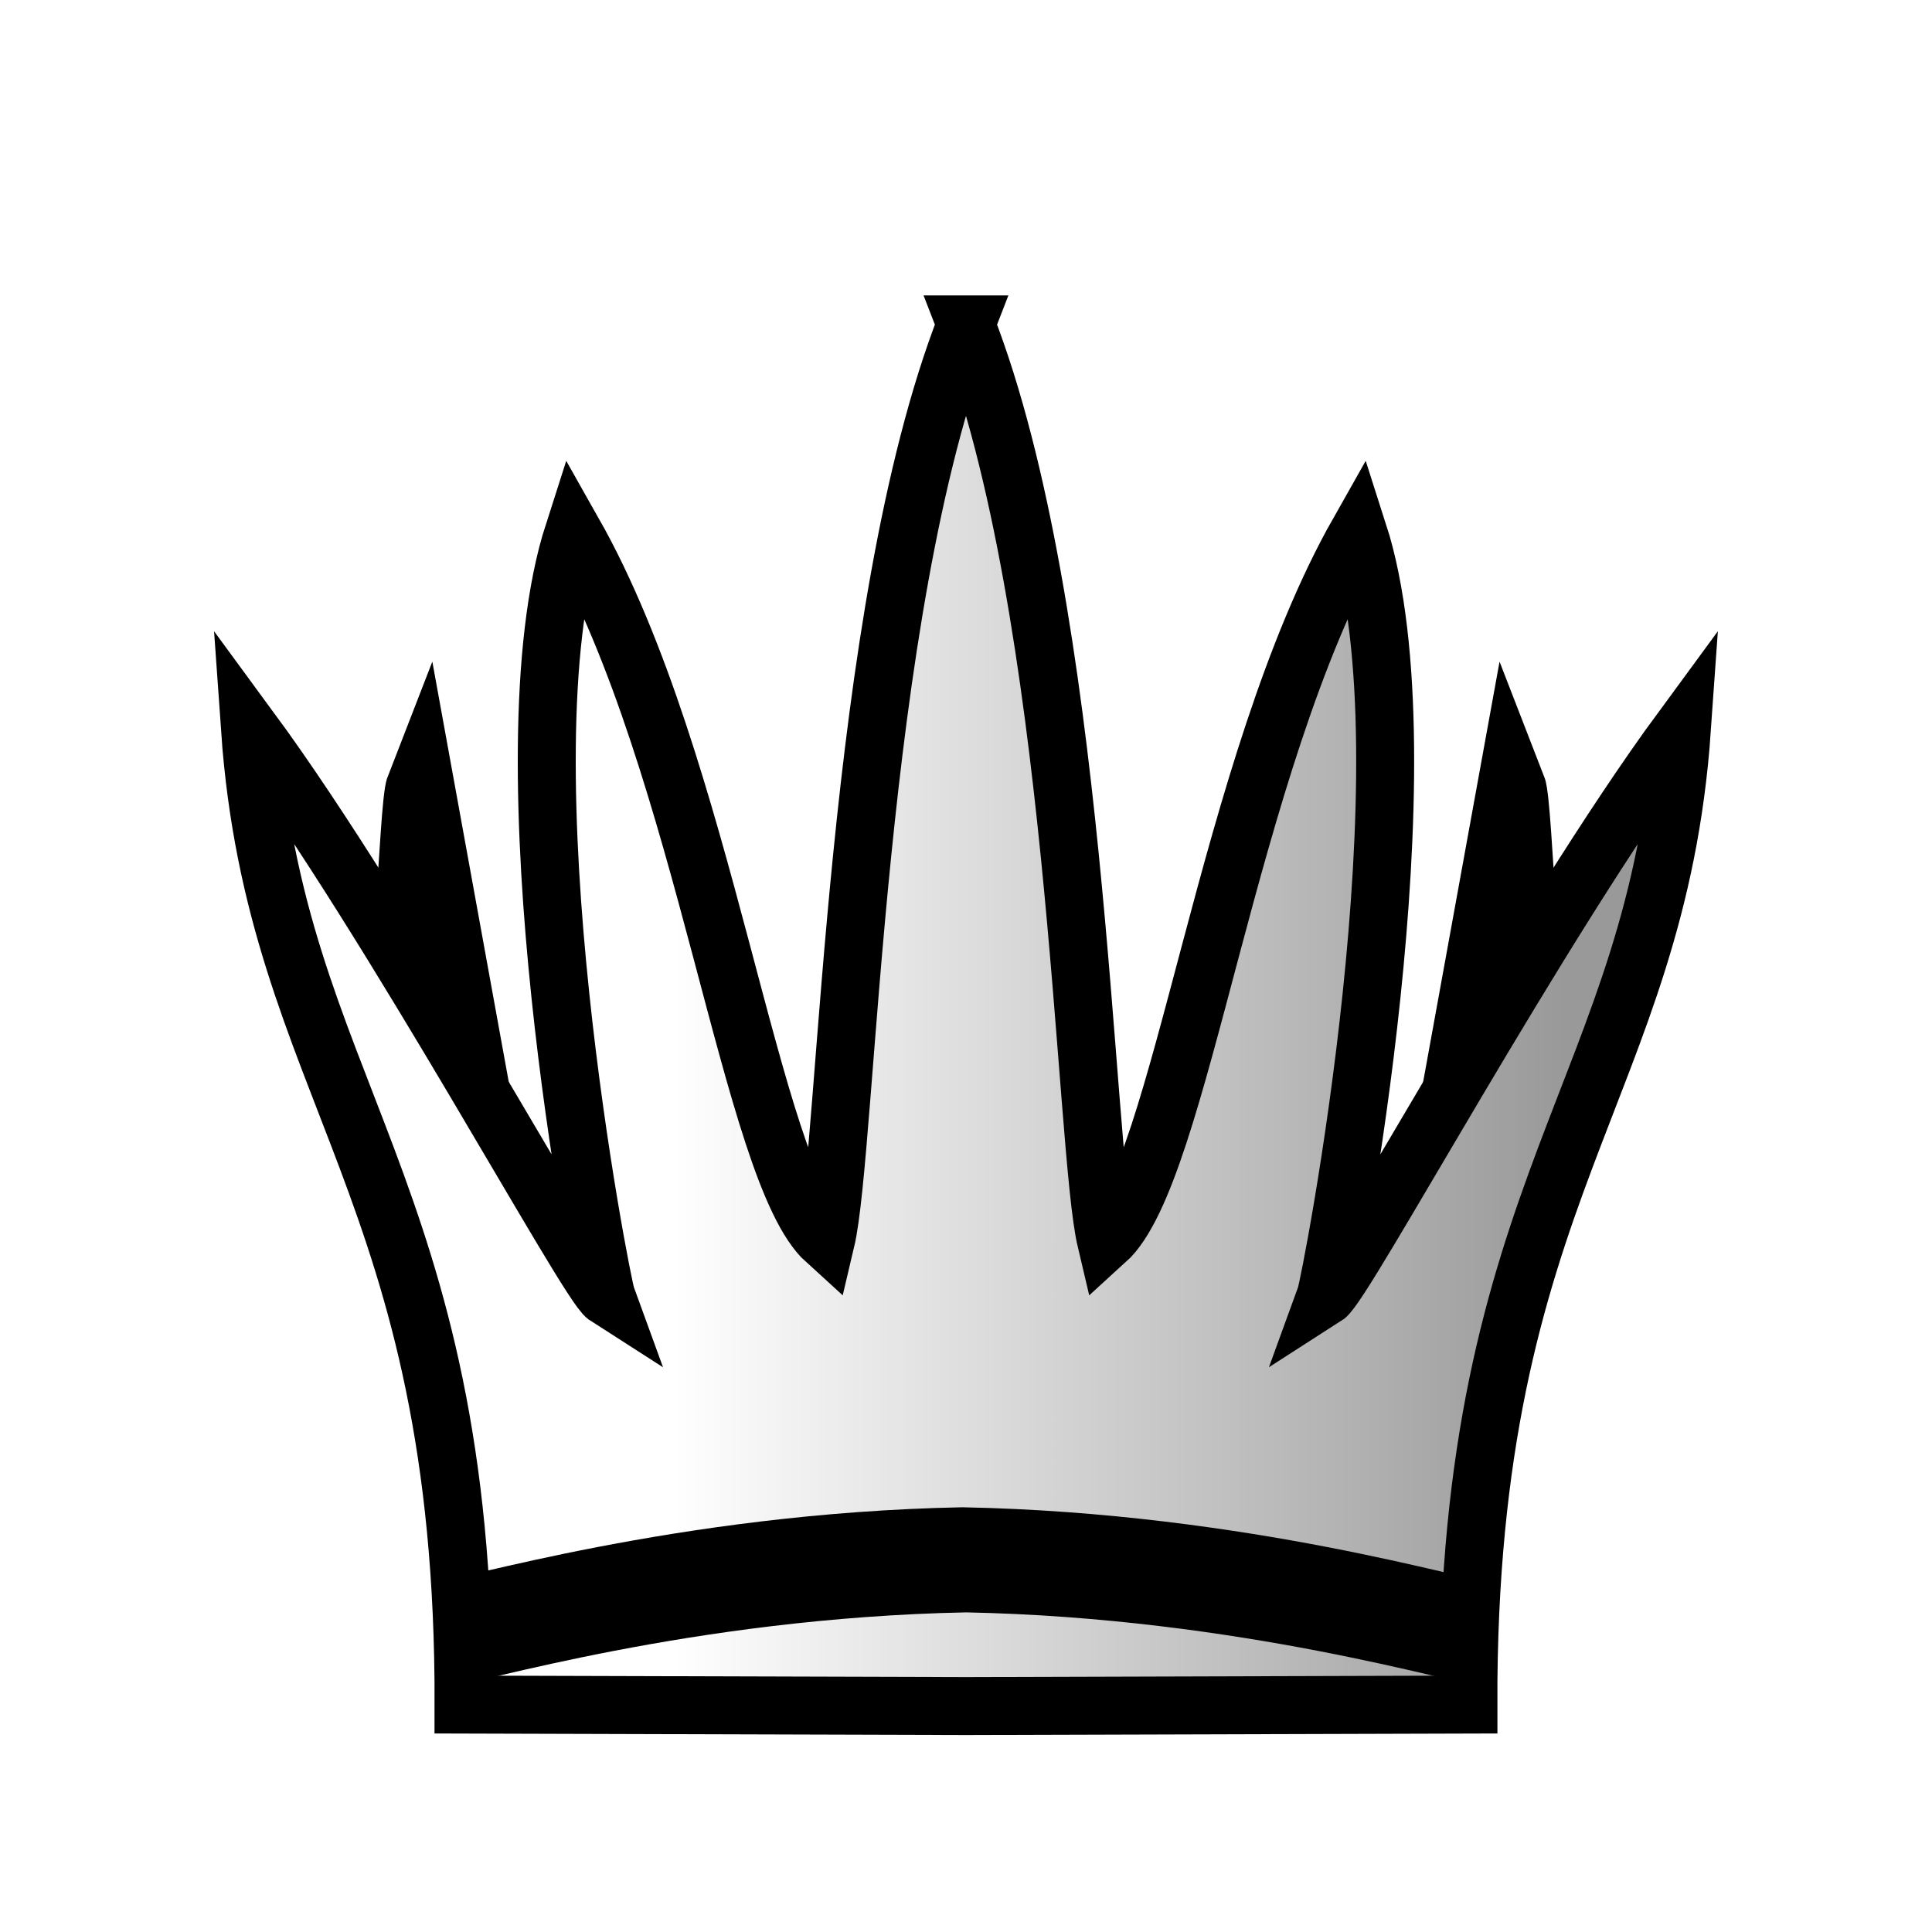
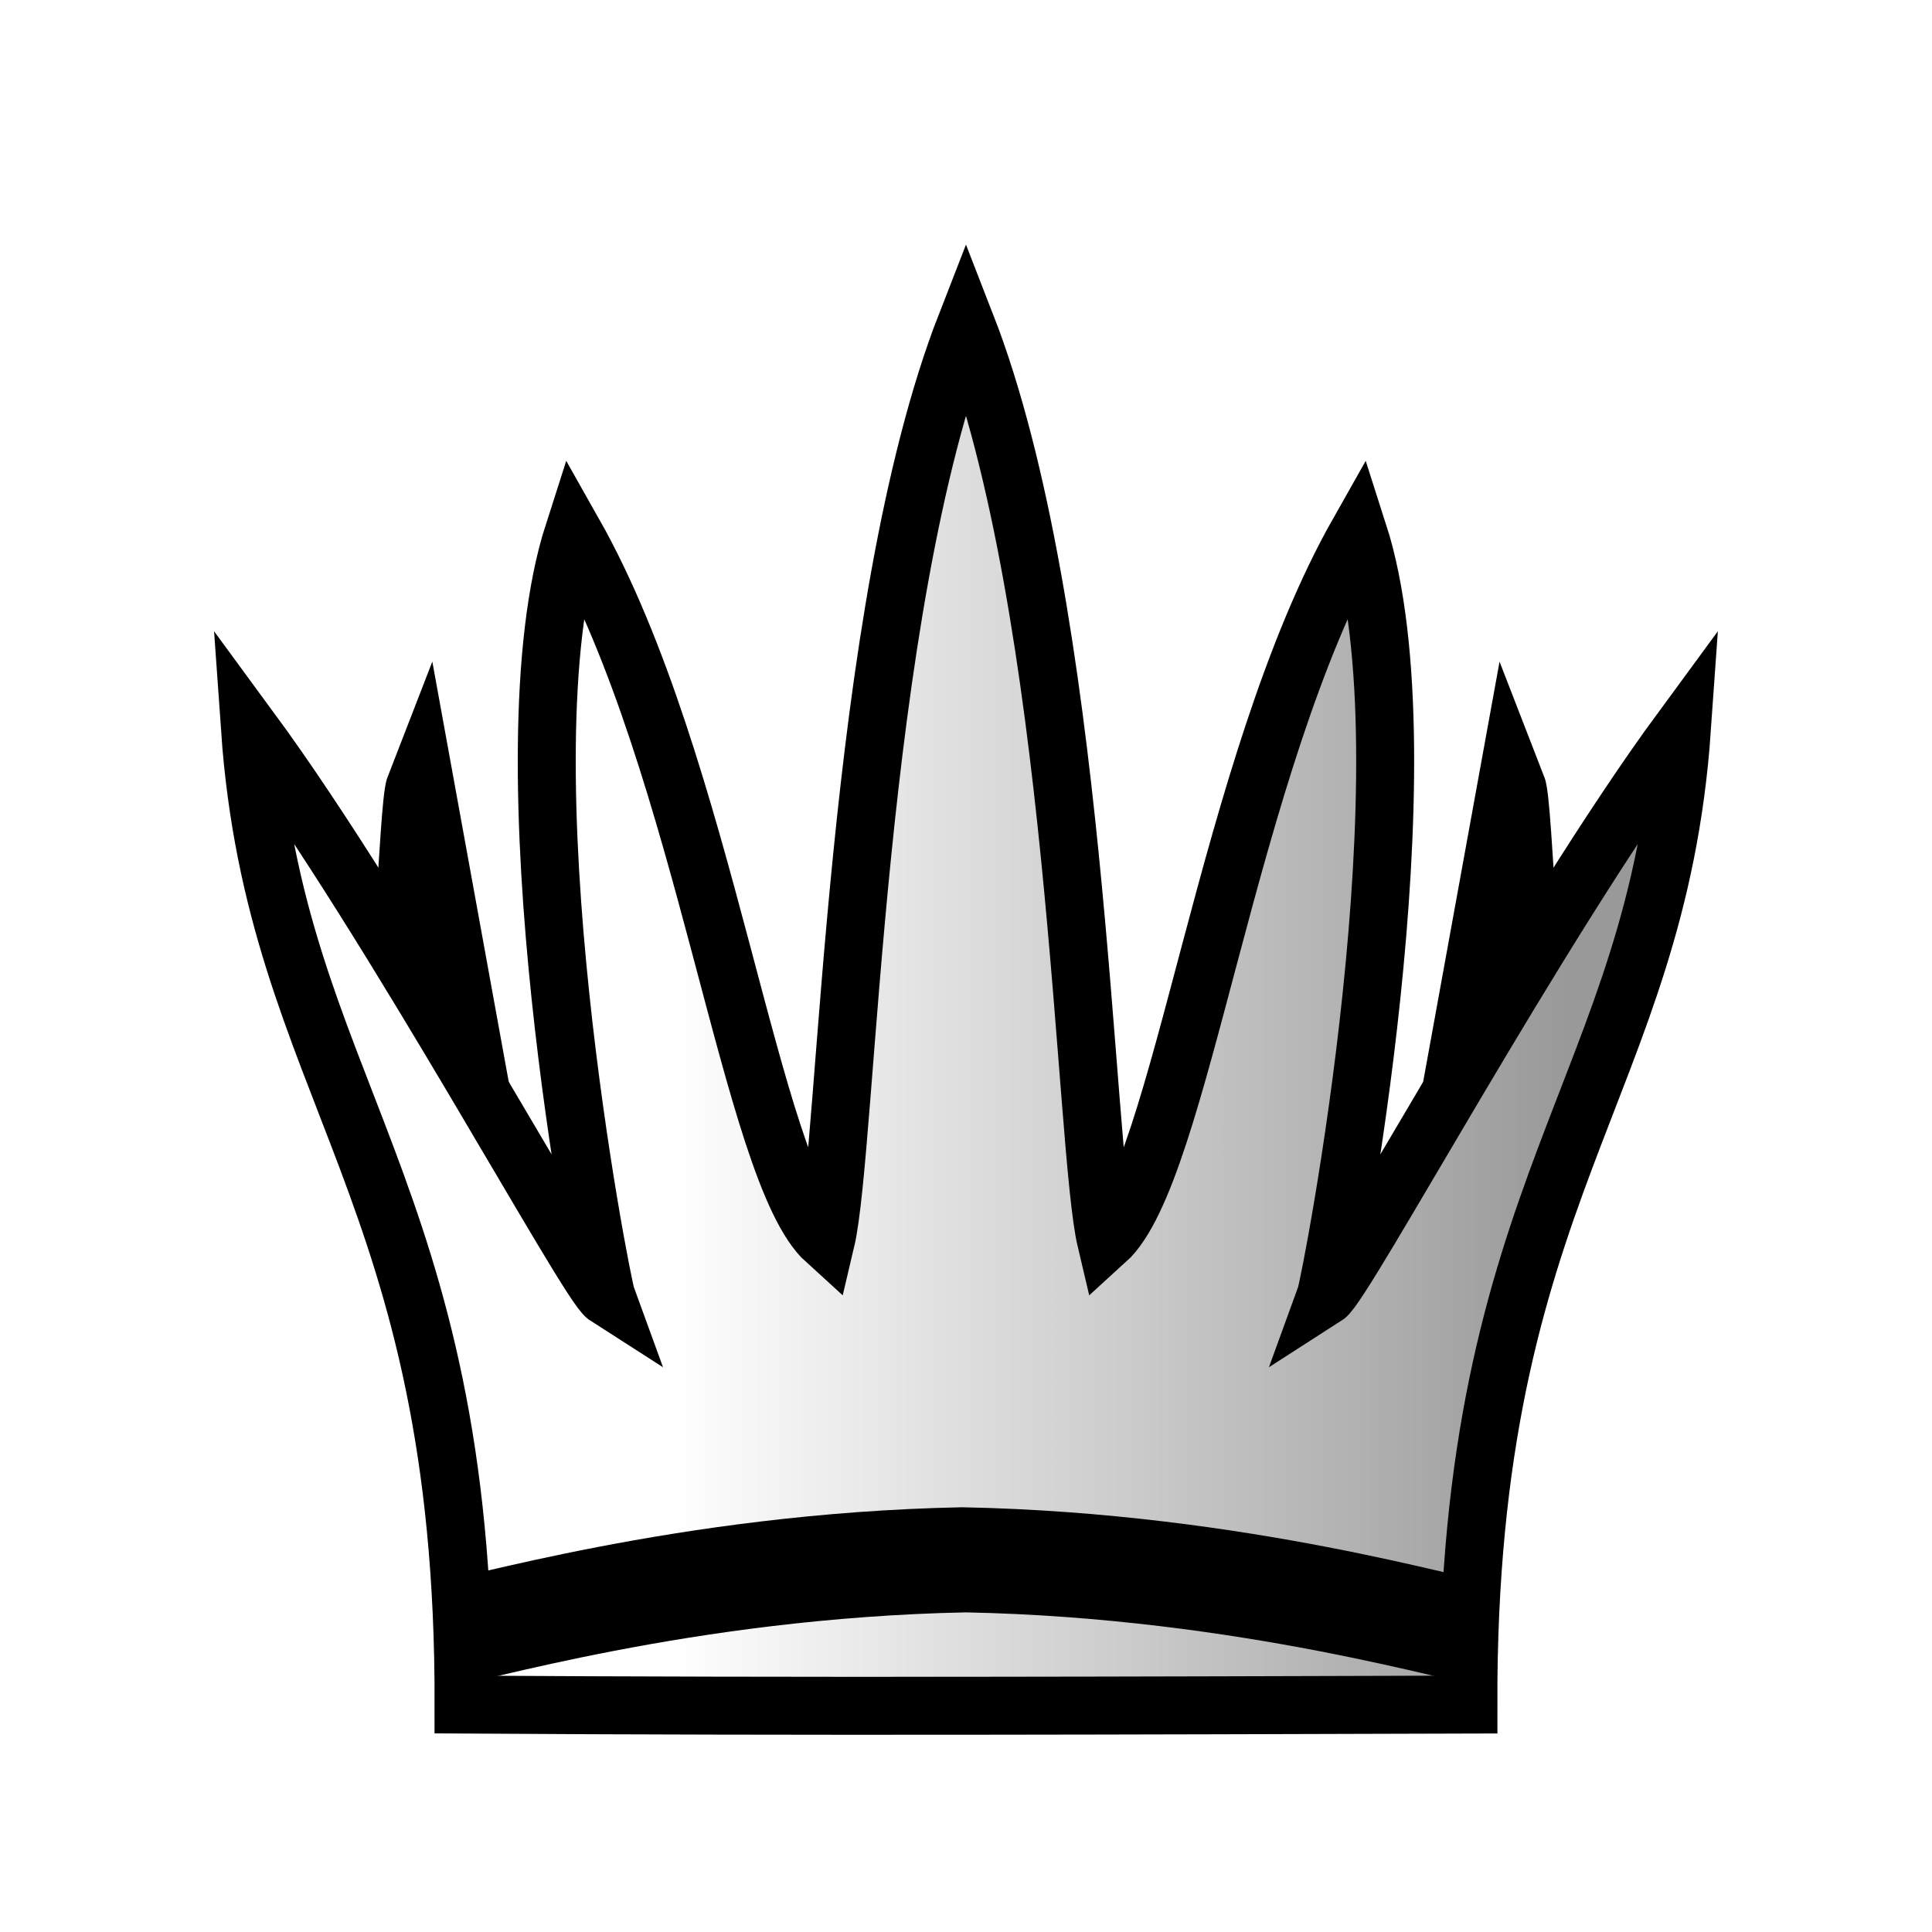
<svg xmlns="http://www.w3.org/2000/svg" id="svg1" width="100mm" height="100mm" version="1.1" viewBox="0 0 100 100" xml:space="preserve">
  <defs id="defs1">
    <linearGradient id="linearGradient16-20" x1="669.47" x2="816.51" y1="273.73" y2="273.73" gradientUnits="userSpaceOnUse">
      <stop id="stop6" stop-color="#ffffff" offset="0" />
      <stop id="stop7" stop-color="#999999ff" offset="1" />
    </linearGradient>
  </defs>
  <g id="layer1">
    <g id="g11-6" transform="matrix(.26458 0 0 .26458 1.6571e-6 .20474)" stroke="#000">
      <path id="path20-7" transform="matrix(1.1867 0 0 1.1867 439.43 -41.741)" d="m-305.69 207.26c2.602-1.773 3.512-39.971 4.671-42.943l12.444 68.445m172.15-25.501c-2.602-1.773-3.512-39.971-4.671-42.943l-12.444 68.445" fill="none" stroke-width="11.339" />
-       <path id="path13-6" transform="matrix(1.1867 0 0 1.1867 -662.59 -59.099)" d="m717.59 102.63c-18.493 47.451-19.447 135.66-23.104 151.09-12.482-11.303-19.763-78.196-41.586-116.76-12.171 37.841 4.57 123.62 5.416 125.94-3.143-2.012-35.042-61.295-58.76-93.568 4.167 59.386 35.418 75.512 35.211 160.82l82.822 0.244 82.822-0.244c-0.207-85.312 31.042-101.44 35.209-160.82-23.718 32.274-55.615 91.557-58.758 93.568 0.846-2.32 17.585-88.101 5.414-125.94-21.823 38.56-29.104 105.45-41.586 116.76-3.656-15.427-4.609-103.64-23.102-151.09z" fill="url(#linearGradient16-20)" fill-rule="evenodd" stroke-width="9.555" />
+       <path id="path13-6" transform="matrix(1.1867,0,0,1.1867,-662.59,-59.099)" d="M 694.486,253.72 C 682.004,242.417 674.723,175.524 652.9,136.96 c -12.171,37.841 4.57,123.62 5.416,125.94 -3.143,-2.012 -35.042,-61.295 -58.76,-93.568 4.167,59.386 35.418,75.512 35.211,160.82 55.215,0.358 110.429,0.163 165.644,0 -0.207,-85.312 31.042,-101.44 35.209,-160.82 -23.718,32.274 -55.615,91.557 -58.758,93.568 0.846,-2.32 17.585,-88.101 5.414,-125.94 -21.823,38.56 -29.104,105.45 -41.586,116.76 C 737.034,238.293 736.081,150.08 717.589,102.63 699.097,150.081 698.143,238.29 694.486,253.72 Z" fill="url(#linearGradient16-20)" fill-rule="evenodd" stroke-width="9.555" />
      <path id="path21-0" d="m87.226 323.42c4.049 0.043 46.896-13.362 101.75-14.436 54.854 1.074 97.701 14.479 101.75 14.436" fill="none" stroke-width="11.339" />
      <path id="path21-0-3" d="m86.01 314.3c4.07 0.043 47.131-13.429 102.26-14.508 55.13 1.079 98.192 14.551 102.26 14.508" fill="none" stroke-width="11.396" />
    </g>
  </g>
</svg>
